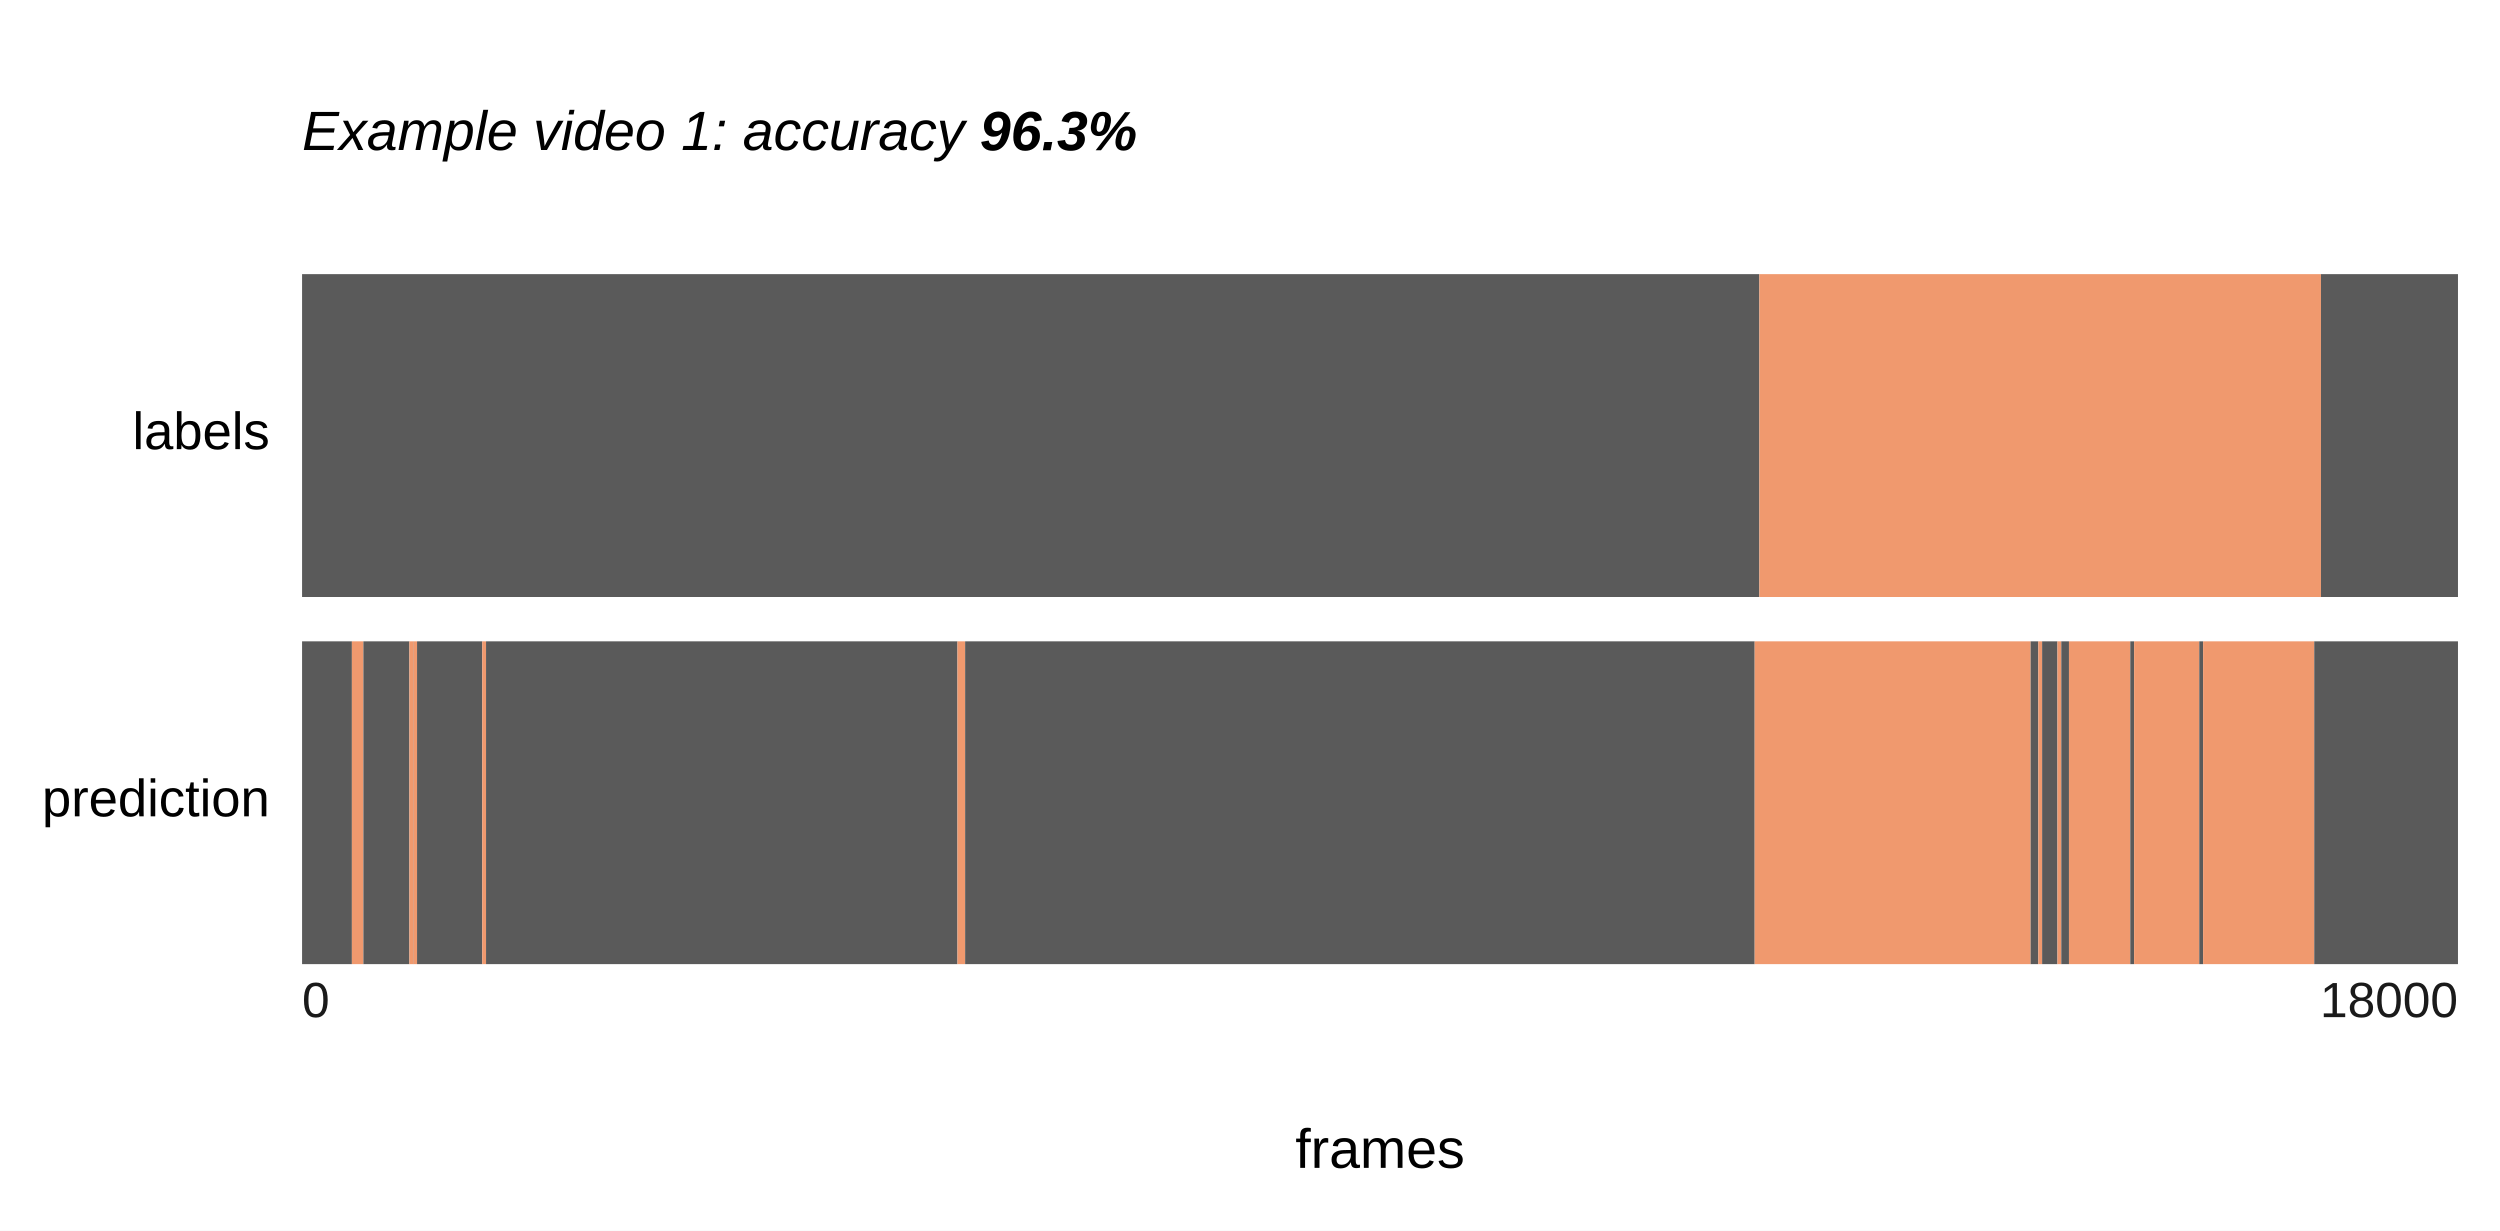
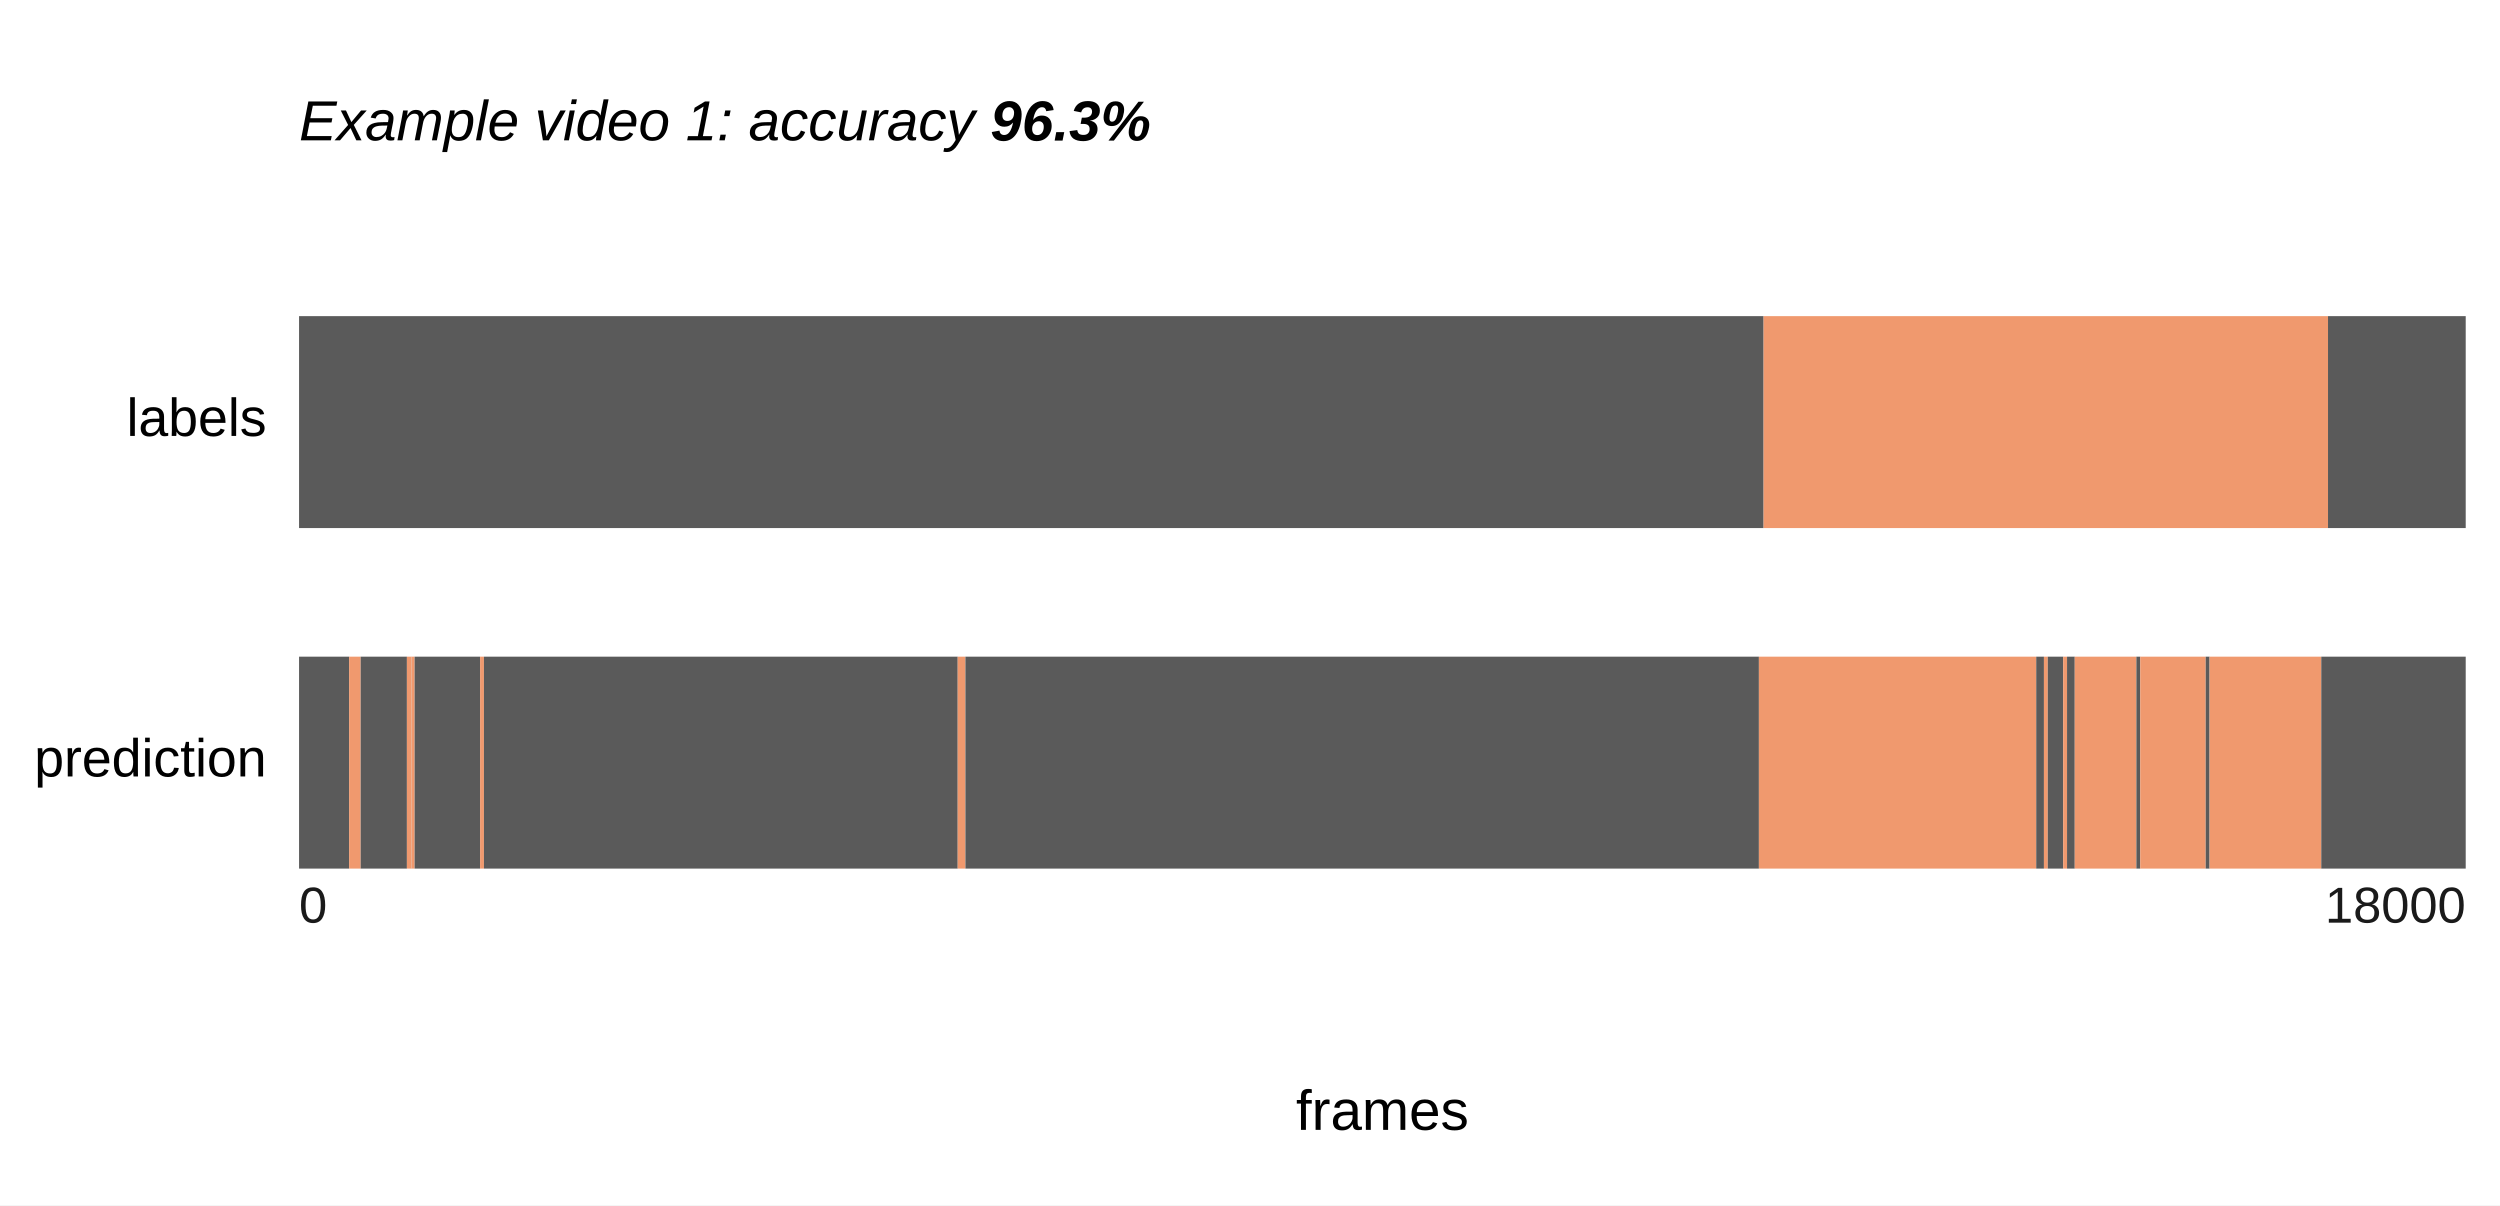
- <svg xmlns="http://www.w3.org/2000/svg" width="428.4pt" height="210.9pt" viewBox="0 0 428.4 210.9" version="1.1">
+ <svg xmlns="http://www.w3.org/2000/svg" width="420pt" height="202.5pt" viewBox="0 0 420 202.5" version="1.1">
  <defs>
    <style type="text/css">*{stroke-linejoin: round; stroke-linecap: butt}</style>
  </defs>
  <g id="figure_1">
    <g id="patch_1">
-       <path d="M 0 210.9  L 428.4 210.9  L 428.4 -0  L 0 -0  z " style="fill: #ffffff" />
+       <path d="M 0 202.5  L 420 202.5  L 420 0  L 0 0  z " style="fill: #ffffff" />
    </g>
    <g id="axes_1">
      <g id="patch_2">
-         <path d="M 51.762 39.387  L 421.2 39.387  L 421.2 7.2  L 51.762 7.2  z " style="fill: #ffffff" />
+         <path d="M 50.241 31.514  L 414.24 31.514  L 414.24 10.8  L 50.241 10.8  z " style="fill: #ffffff" />
      </g>
      <g id="matplotlib.axis_1" />
      <g id="matplotlib.axis_2" />
      <g id="text_1">
-         <text style="font-style: italic; font-size: 9.5px; font-family: 'Arial'; text-anchor: start" x="51.762" y="25.708" transform="rotate(-0 51.76219 25.70764)">Example video 1: accuracy </text>
+         <text style="font-style: italic; font-size: 9.5px; font-family: 'Arial'; text-anchor: start" x="50.241" y="23.572" transform="rotate(-0 50.24062 23.57155)">Example video 1: accuracy </text>
      </g>
      <g id="text_2">
-         <text style="font-style: italic; font-weight: 700; font-size: 9.5px; font-family: 'Arial'; text-anchor: start" x="167.922" y="25.754" transform="rotate(-0 167.922 25.75366)">96.3%</text>
+         <text style="font-style: italic; font-weight: 700; font-size: 9.5px; font-family: 'Arial'; text-anchor: start" x="166.4" y="23.618" transform="rotate(-0 166.4004 23.61757)">96.3%</text>
      </g>
    </g>
    <g id="axes_2">
      <g id="patch_3">
-         <path d="M 51.762 102.301  L 421.2 102.301  L 421.2 46.98  L 51.762 46.98  z " style="fill: #ffffff" />
+         <path d="M 50.241 88.717  L 414.24 88.717  L 414.24 53.114  L 50.241 53.114  z " style="fill: #ffffff" />
      </g>
      <g id="patch_4">
-         <path d="M 51.762 102.301  L 301.481 102.301  L 301.481 46.98  L 51.762 46.98  z " clip-path="url(#p5c278c16f3)" style="fill: #5a5a5a" />
+         <path d="M 50.241 88.717  L 296.284 88.717  L 296.284 53.114  L 50.241 53.114  z " clip-path="url(#p4e1b220a05)" style="fill: #5a5a5a" />
      </g>
      <g id="patch_5">
-         <path d="M 301.481 102.301  L 397.72 102.301  L 397.72 46.98  L 301.481 46.98  z " clip-path="url(#p5c278c16f3)" style="fill: #f0996e" />
+         <path d="M 296.284 88.717  L 391.106 88.717  L 391.106 53.114  L 296.284 53.114  z " clip-path="url(#p4e1b220a05)" style="fill: #f0996e" />
      </g>
      <g id="patch_6">
-         <path d="M 397.72 102.301  L 421.2 102.301  L 421.2 46.98  L 397.72 46.98  z " clip-path="url(#p5c278c16f3)" style="fill: #5a5a5a" />
+         <path d="M 391.106 88.717  L 414.24 88.717  L 414.24 53.114  L 391.106 53.114  z " clip-path="url(#p4e1b220a05)" style="fill: #5a5a5a" />
      </g>
      <g id="matplotlib.axis_3" />
      <g id="matplotlib.axis_4" />
      <g id="text_3">
-         <text style="font-size: 9px; font-family: 'Arial'; text-anchor: end" x="46.221" y="76.967" transform="rotate(-0 46.22062 76.96738)">labels</text>
+         <text style="font-size: 9px; font-family: 'Arial'; text-anchor: end" x="44.781" y="73.243" transform="rotate(-0 44.78063 73.24255)">labels</text>
      </g>
    </g>
    <g id="axes_3">
      <g id="patch_7">
-         <path d="M 51.762 165.216  L 421.2 165.216  L 421.2 109.895  L 51.762 109.895  z " style="fill: #ffffff" />
+         <path d="M 50.241 145.92  L 414.24 145.92  L 414.24 110.317  L 50.241 110.317  z " style="fill: #ffffff" />
      </g>
      <g id="patch_8">
-         <path d="M 51.762 165.216  L 60.3 165.216  L 60.3 109.895  L 51.762 109.895  z " clip-path="url(#p8b39b15b11)" style="fill: #5a5a5a" />
+         <path d="M 50.241 145.92  L 58.653 145.92  L 58.653 110.317  L 50.241 110.317  z " clip-path="url(#p2241989d79)" style="fill: #5a5a5a" />
      </g>
      <g id="patch_9">
-         <path d="M 60.3 165.216  L 62.271 165.216  L 62.271 109.895  L 60.3 109.895  z " clip-path="url(#p8b39b15b11)" style="fill: #f0996e" />
+         <path d="M 58.653 145.92  L 60.594 145.92  L 60.594 110.317  L 58.653 110.317  z " clip-path="url(#p2241989d79)" style="fill: #f0996e" />
      </g>
      <g id="patch_10">
-         <path d="M 62.271 165.216  L 70.152 165.216  L 70.152 109.895  L 62.271 109.895  z " clip-path="url(#p8b39b15b11)" style="fill: #5a5a5a" />
+         <path d="M 60.594 145.92  L 68.36 145.92  L 68.36 110.317  L 60.594 110.317  z " clip-path="url(#p2241989d79)" style="fill: #5a5a5a" />
      </g>
      <g id="patch_11">
-         <path d="M 70.152 165.216  L 70.911 165.216  L 70.911 109.895  L 70.152 109.895  z " clip-path="url(#p8b39b15b11)" style="fill: #f0996e" />
+         <path d="M 68.36 145.92  L 69.108 145.92  L 69.108 110.317  L 68.36 110.317  z " clip-path="url(#p2241989d79)" style="fill: #f0996e" />
      </g>
      <g id="patch_12">
-         <path d="M 70.911 165.216  L 70.932 165.216  L 70.932 109.895  L 70.911 109.895  z " clip-path="url(#p8b39b15b11)" style="fill: #5a5a5a" />
+         <path d="M 69.108 145.92  L 69.128 145.92  L 69.128 110.317  L 69.108 110.317  z " clip-path="url(#p2241989d79)" style="fill: #5a5a5a" />
      </g>
      <g id="patch_13">
-         <path d="M 70.932 165.216  L 71.466 165.216  L 71.466 109.895  L 70.932 109.895  z " clip-path="url(#p8b39b15b11)" style="fill: #f0996e" />
+         <path d="M 69.128 145.92  L 69.654 145.92  L 69.654 110.317  L 69.128 110.317  z " clip-path="url(#p2241989d79)" style="fill: #f0996e" />
      </g>
      <g id="patch_14">
-         <path d="M 71.466 165.216  L 82.631 165.216  L 82.631 109.895  L 71.466 109.895  z " clip-path="url(#p8b39b15b11)" style="fill: #5a5a5a" />
+         <path d="M 69.654 145.92  L 80.655 145.92  L 80.655 110.317  L 69.654 110.317  z " clip-path="url(#p2241989d79)" style="fill: #5a5a5a" />
      </g>
      <g id="patch_15">
-         <path d="M 82.631 165.216  L 83.288 165.216  L 83.288 109.895  L 82.631 109.895  z " clip-path="url(#p8b39b15b11)" style="fill: #f0996e" />
+         <path d="M 80.655 145.92  L 81.302 145.92  L 81.302 110.317  L 80.655 110.317  z " clip-path="url(#p2241989d79)" style="fill: #f0996e" />
      </g>
      <g id="patch_16">
-         <path d="M 83.288 165.216  L 164.071 165.216  L 164.071 109.895  L 83.288 109.895  z " clip-path="url(#p8b39b15b11)" style="fill: #5a5a5a" />
+         <path d="M 81.302 145.92  L 160.896 145.92  L 160.896 110.317  L 81.302 110.317  z " clip-path="url(#p2241989d79)" style="fill: #5a5a5a" />
      </g>
      <g id="patch_17">
-         <path d="M 164.071 165.216  L 165.385 165.216  L 165.385 109.895  L 164.071 109.895  z " clip-path="url(#p8b39b15b11)" style="fill: #f0996e" />
+         <path d="M 160.896 145.92  L 162.191 145.92  L 162.191 110.317  L 160.896 110.317  z " clip-path="url(#p2241989d79)" style="fill: #f0996e" />
      </g>
      <g id="patch_18">
-         <path d="M 165.385 165.216  L 300.681 165.216  L 300.681 109.895  L 165.385 109.895  z " clip-path="url(#p8b39b15b11)" style="fill: #5a5a5a" />
+         <path d="M 162.191 145.92  L 295.495 145.92  L 295.495 110.317  L 162.191 110.317  z " clip-path="url(#p2241989d79)" style="fill: #5a5a5a" />
      </g>
      <g id="patch_19">
-         <path d="M 300.681 165.216  L 347.969 165.216  L 347.969 109.895  L 300.681 109.895  z " clip-path="url(#p8b39b15b11)" style="fill: #f0996e" />
+         <path d="M 295.495 145.92  L 342.087 145.92  L 342.087 110.317  L 295.495 110.317  z " clip-path="url(#p2241989d79)" style="fill: #f0996e" />
      </g>
      <g id="patch_20">
-         <path d="M 347.969 165.216  L 349.282 165.216  L 349.282 109.895  L 347.969 109.895  z " clip-path="url(#p8b39b15b11)" style="fill: #5a5a5a" />
+         <path d="M 342.087 145.92  L 343.381 145.92  L 343.381 110.317  L 342.087 110.317  z " clip-path="url(#p2241989d79)" style="fill: #5a5a5a" />
      </g>
      <g id="patch_21">
-         <path d="M 349.282 165.216  L 349.939 165.216  L 349.939 109.895  L 349.282 109.895  z " clip-path="url(#p8b39b15b11)" style="fill: #f0996e" />
+         <path d="M 343.381 145.92  L 344.029 145.92  L 344.029 110.317  L 343.381 110.317  z " clip-path="url(#p2241989d79)" style="fill: #f0996e" />
      </g>
      <g id="patch_22">
-         <path d="M 349.939 165.216  L 352.566 165.216  L 352.566 109.895  L 349.939 109.895  z " clip-path="url(#p8b39b15b11)" style="fill: #5a5a5a" />
+         <path d="M 344.029 145.92  L 346.617 145.92  L 346.617 110.317  L 344.029 110.317  z " clip-path="url(#p2241989d79)" style="fill: #5a5a5a" />
      </g>
      <g id="patch_23">
-         <path d="M 352.566 165.216  L 353.223 165.216  L 353.223 109.895  L 352.566 109.895  z " clip-path="url(#p8b39b15b11)" style="fill: #f0996e" />
+         <path d="M 346.617 145.92  L 347.264 145.92  L 347.264 110.317  L 346.617 110.317  z " clip-path="url(#p2241989d79)" style="fill: #f0996e" />
      </g>
      <g id="patch_24">
-         <path d="M 353.223 165.216  L 354.537 165.216  L 354.537 109.895  L 353.223 109.895  z " clip-path="url(#p8b39b15b11)" style="fill: #5a5a5a" />
+         <path d="M 347.264 145.92  L 348.558 145.92  L 348.558 110.317  L 347.264 110.317  z " clip-path="url(#p2241989d79)" style="fill: #5a5a5a" />
      </g>
      <g id="patch_25">
-         <path d="M 354.537 165.216  L 365.045 165.216  L 365.045 109.895  L 354.537 109.895  z " clip-path="url(#p8b39b15b11)" style="fill: #f0996e" />
+         <path d="M 348.558 145.92  L 358.912 145.92  L 358.912 110.317  L 348.558 110.317  z " clip-path="url(#p2241989d79)" style="fill: #f0996e" />
      </g>
      <g id="patch_26">
-         <path d="M 365.045 165.216  L 365.702 165.216  L 365.702 109.895  L 365.045 109.895  z " clip-path="url(#p8b39b15b11)" style="fill: #5a5a5a" />
+         <path d="M 358.912 145.92  L 359.559 145.92  L 359.559 110.317  L 358.912 110.317  z " clip-path="url(#p2241989d79)" style="fill: #5a5a5a" />
      </g>
      <g id="patch_27">
-         <path d="M 365.702 165.216  L 376.867 165.216  L 376.867 109.895  L 365.702 109.895  z " clip-path="url(#p8b39b15b11)" style="fill: #f0996e" />
+         <path d="M 359.559 145.92  L 370.56 145.92  L 370.56 110.317  L 359.559 110.317  z " clip-path="url(#p2241989d79)" style="fill: #f0996e" />
      </g>
      <g id="patch_28">
-         <path d="M 376.867 165.216  L 377.524 165.216  L 377.524 109.895  L 376.867 109.895  z " clip-path="url(#p8b39b15b11)" style="fill: #5a5a5a" />
+         <path d="M 370.56 145.92  L 371.207 145.92  L 371.207 110.317  L 370.56 110.317  z " clip-path="url(#p2241989d79)" style="fill: #5a5a5a" />
      </g>
      <g id="patch_29">
-         <path d="M 377.524 165.216  L 396.57 165.216  L 396.57 109.895  L 377.524 109.895  z " clip-path="url(#p8b39b15b11)" style="fill: #f0996e" />
+         <path d="M 371.207 145.92  L 389.973 145.92  L 389.973 110.317  L 371.207 110.317  z " clip-path="url(#p2241989d79)" style="fill: #f0996e" />
      </g>
      <g id="patch_30">
-         <path d="M 396.57 165.216  L 421.2 165.216  L 421.2 109.895  L 396.57 109.895  z " clip-path="url(#p8b39b15b11)" style="fill: #5a5a5a" />
+         <path d="M 389.973 145.92  L 414.24 145.92  L 414.24 110.317  L 389.973 110.317  z " clip-path="url(#p2241989d79)" style="fill: #5a5a5a" />
      </g>
      <g id="matplotlib.axis_5">
        <g id="xtick_1">
          <g id="line2d_1" />
          <g id="text_4">
-             <text style="font-size: 8.5px; font-family: 'Arial'; text-anchor: start; fill: #1a1a1a" x="51.762" y="174.3" transform="rotate(-0 51.76219 174.2998)">0</text>
+             <text style="font-size: 8.5px; font-family: 'Arial'; text-anchor: start; fill: #1a1a1a" x="50.241" y="155.004" transform="rotate(-0 50.24062 155.0045)">0</text>
          </g>
        </g>
        <g id="xtick_2">
          <g id="line2d_2" />
          <g id="text_5">
-             <text style="font-size: 8.5px; font-family: 'Arial'; text-anchor: end; fill: #1a1a1a" x="421.2" y="174.3" transform="rotate(-0 421.1995 174.2998)">18000</text>
+             <text style="font-size: 8.5px; font-family: 'Arial'; text-anchor: end; fill: #1a1a1a" x="414.24" y="155.004" transform="rotate(-0 414.24 155.0045)">18000</text>
          </g>
        </g>
      </g>
      <g id="matplotlib.axis_6" />
      <g id="text_6">
-         <text style="font-size: 9px; font-family: 'Arial'; text-anchor: end" x="46.221" y="139.882" transform="rotate(-0 46.22062 139.8819)">prediction</text>
+         <text style="font-size: 9px; font-family: 'Arial'; text-anchor: end" x="44.781" y="130.445" transform="rotate(-0 44.78063 130.4455)">prediction</text>
      </g>
    </g>
    <g id="axes_4">
      <g id="patch_31">
-         <path d="M 51.762 203.7  L 421.2 203.7  L 421.2 183.583  L 51.762 183.583  L 51.762 203.7  z " style="fill: none; opacity: 0" />
+         <path d="M 50.241 191.24  L 414.24 191.24  L 414.24 178.294  L 50.241 178.294  L 50.241 191.24  z " style="fill: none; opacity: 0" />
      </g>
      <g id="matplotlib.axis_7" />
      <g id="matplotlib.axis_8" />
      <g id="text_7">
-         <text style="font-size: 9.5px; font-family: 'Arial'; text-anchor: middle" x="236.481" y="200.12" transform="rotate(-0 236.4809 200.1204)">frames</text>
+         <text style="font-size: 9.5px; font-family: 'Arial'; text-anchor: middle" x="232.24" y="189.812" transform="rotate(-0 232.2403 189.8123)">frames</text>
      </g>
    </g>
  </g>
  <defs>
-     <clipPath id="p5c278c16f3">
-       <rect x="51.762" y="46.98" width="369.437" height="55.321" />
+     <clipPath id="p4e1b220a05">
+       <rect x="50.241" y="53.114" width="363.999" height="35.603" />
    </clipPath>
-     <clipPath id="p8b39b15b11">
-       <rect x="51.762" y="109.895" width="369.437" height="55.321" />
+     <clipPath id="p2241989d79">
+       <rect x="50.241" y="110.317" width="363.999" height="35.603" />
    </clipPath>
  </defs>
</svg>
